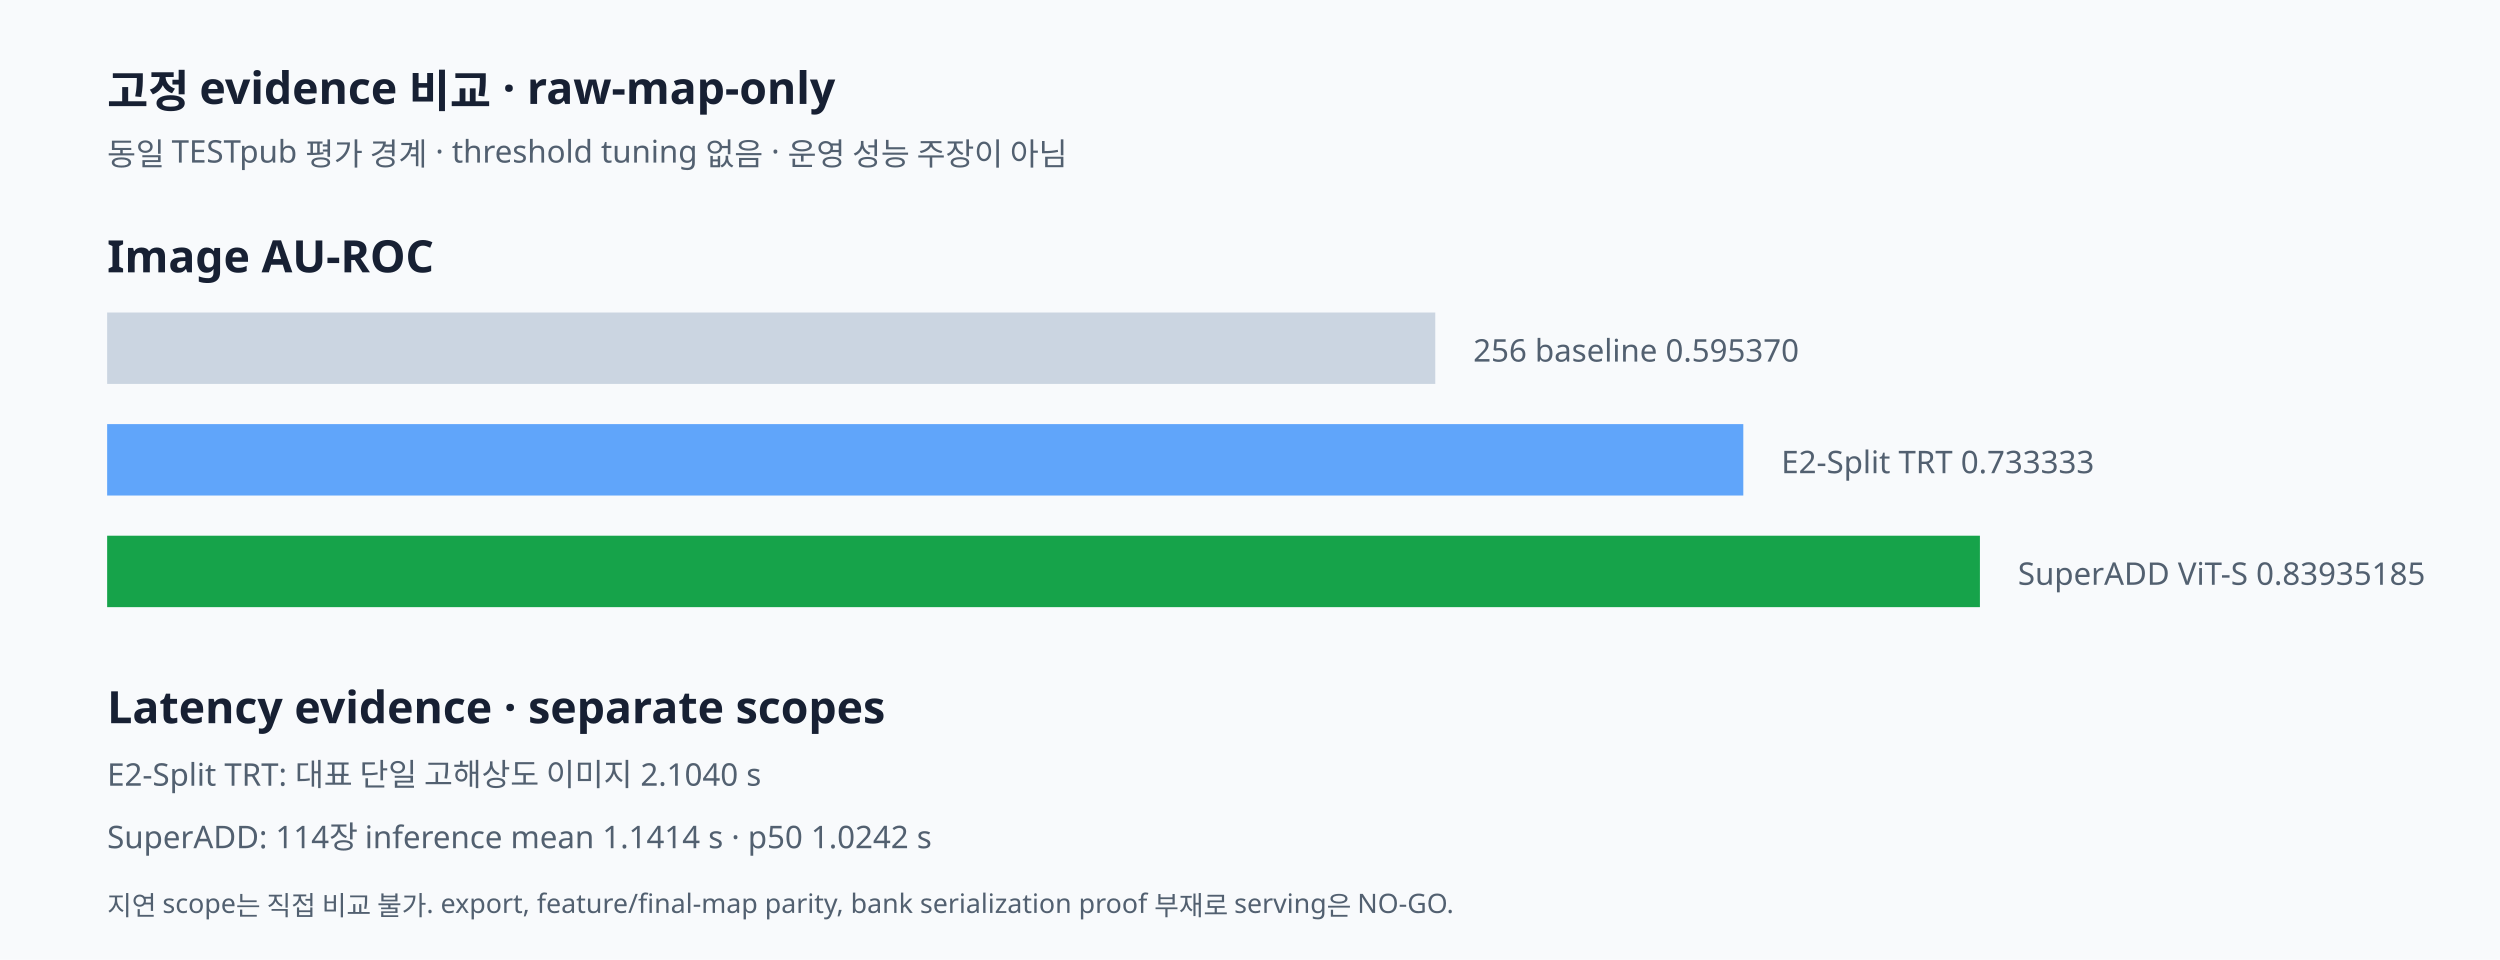
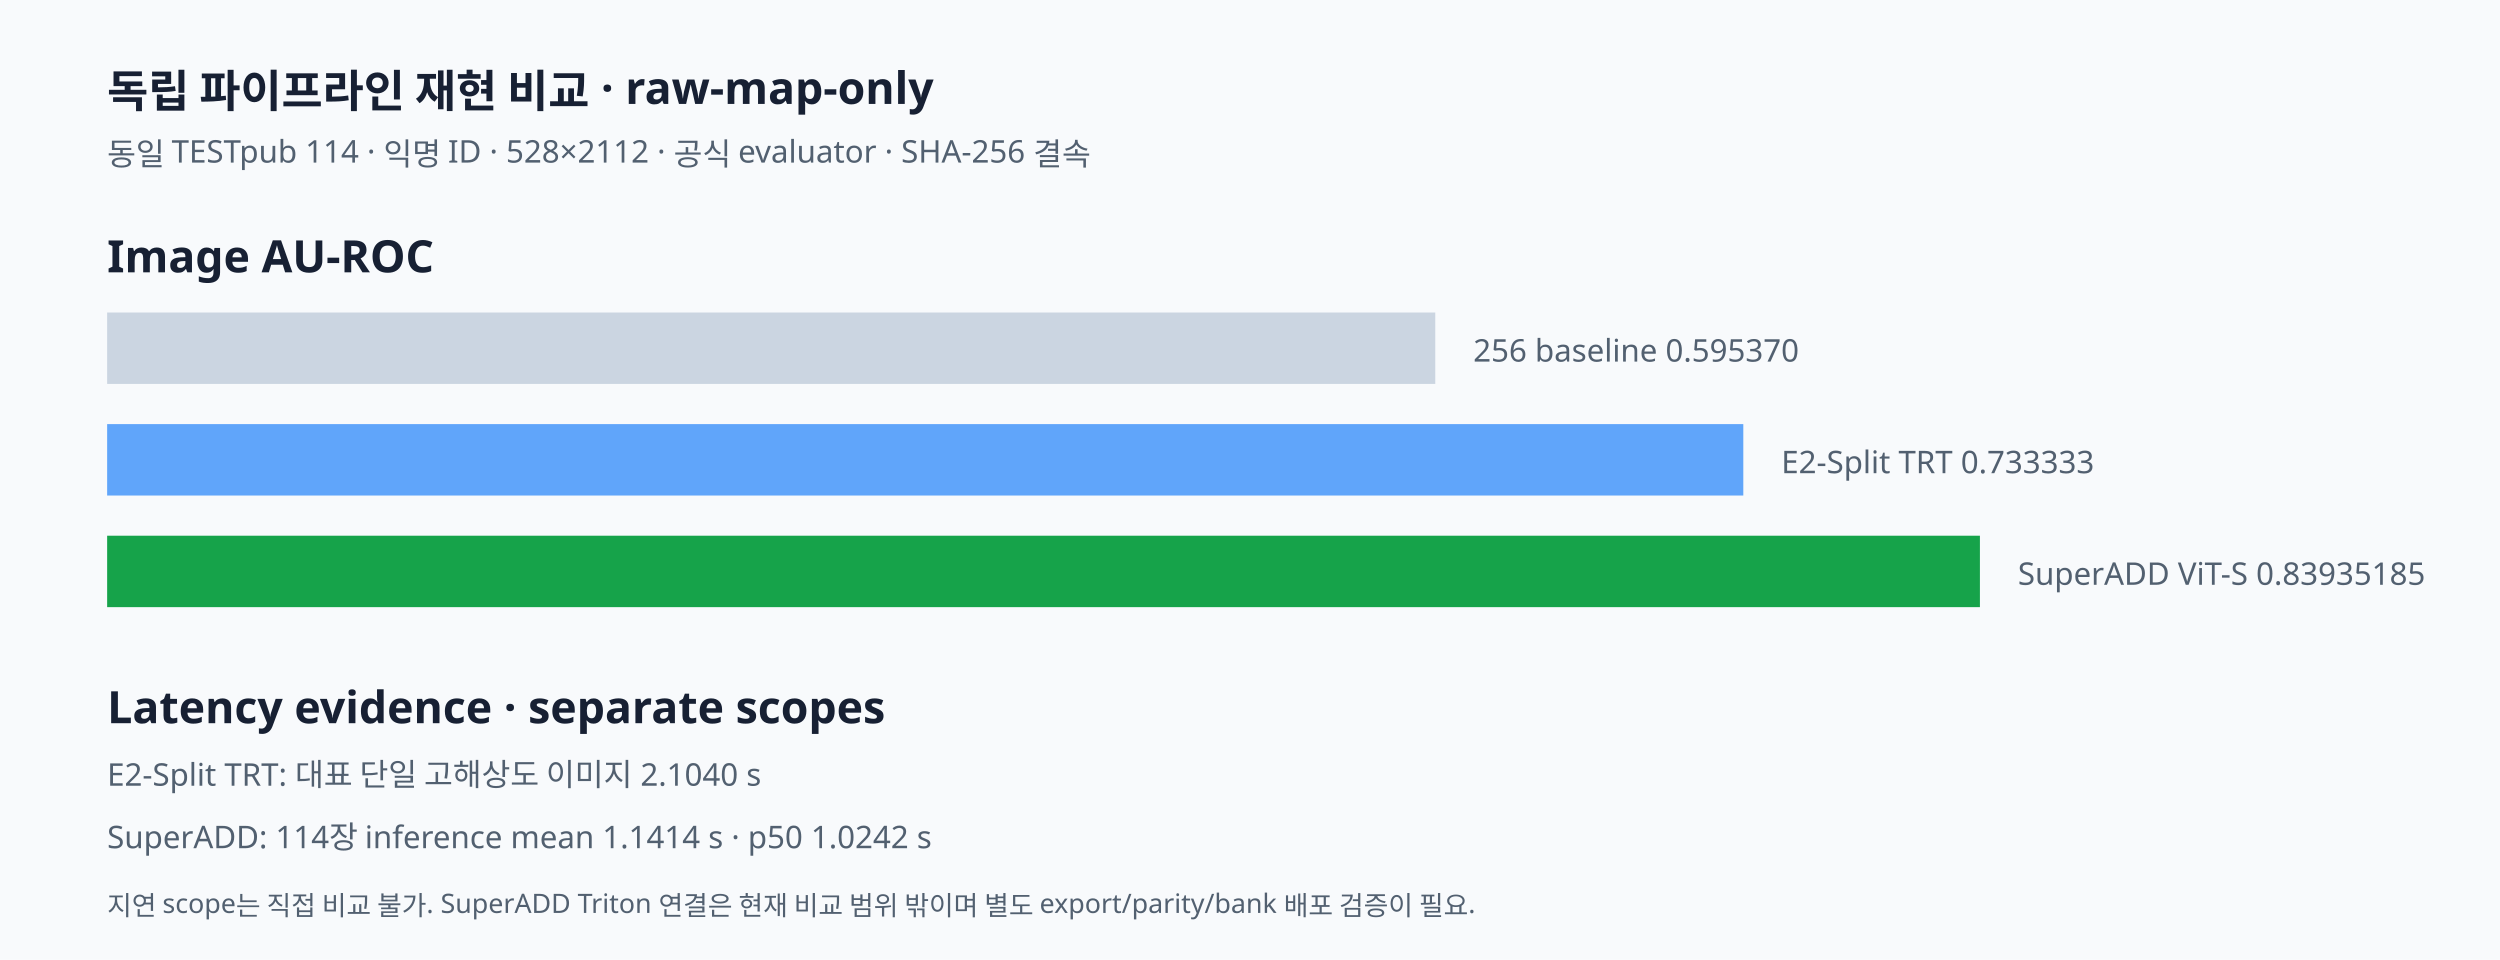
<svg xmlns="http://www.w3.org/2000/svg" width="100%" height="430" viewBox="0 0 1120 430">
  <style>text{font-family:system-ui,sans-serif;fill:#172033}.t{font-size:20px;font-weight:700}.s{font-size:14px;fill:#526070}.n{font-size:12px;fill:#526070}</style>
  <rect width="1120" height="430" fill="#f8fafc" />
-   <text x="48" y="48" class="t">고정 evidence 비교 · raw-map-only</text>
-   <text x="48" y="74" class="s">동일 TESTpub 평가 경계 · threshold tuning 없음 · 운영 성능 주장이 아님</text>
+   <text x="48" y="48" class="t">독립 파이프라인 재현 비교 · raw-map-only</text>
+   <text x="48" y="74" class="s">동일 TESTpub 114 · 익명 ID · 528×2112 · 공식 evaluator · SHA-256 결속</text>
  <text x="48" y="122" class="t">Image AU-ROC</text>
  <rect x="48" y="140" width="595" height="32" fill="#cbd5e1" />
  <rect x="48" y="190" width="733" height="32" fill="#60a5fa" />
  <rect x="48" y="240" width="839" height="32" fill="#16a34a" />
  <text x="660" y="162" class="s">256 baseline 0.595370</text>
  <text x="798" y="212" class="s">E2-Split TRT 0.733333</text>
  <text x="904" y="262" class="s">SuperADD ViT-S 0.83935185</text>
  <text x="48" y="324" class="t">Latency evidence · separate scopes</text>
  <text x="48" y="352" class="s">E2-Split TRT: 대표 단일 고해상도 이미지 2.1040 s</text>
  <text x="48" y="380" class="s">SuperADD: 114장 inference mean 1.1414 s · p50 1.0242 s</text>
-   <text x="48" y="410" class="n">지연 scope는 직접 비교 불가. export, feature/final-map parity, bank serialization proof 부재로 serving은 NO-GO.</text>
+   <text x="48" y="410" class="n">지연 scope는 직접 비교 불가. SuperADD Triton 연결은 현재 비교 범위 밖이며 별도 export/parity/bank 배포 검증이 필요.</text>
</svg>
